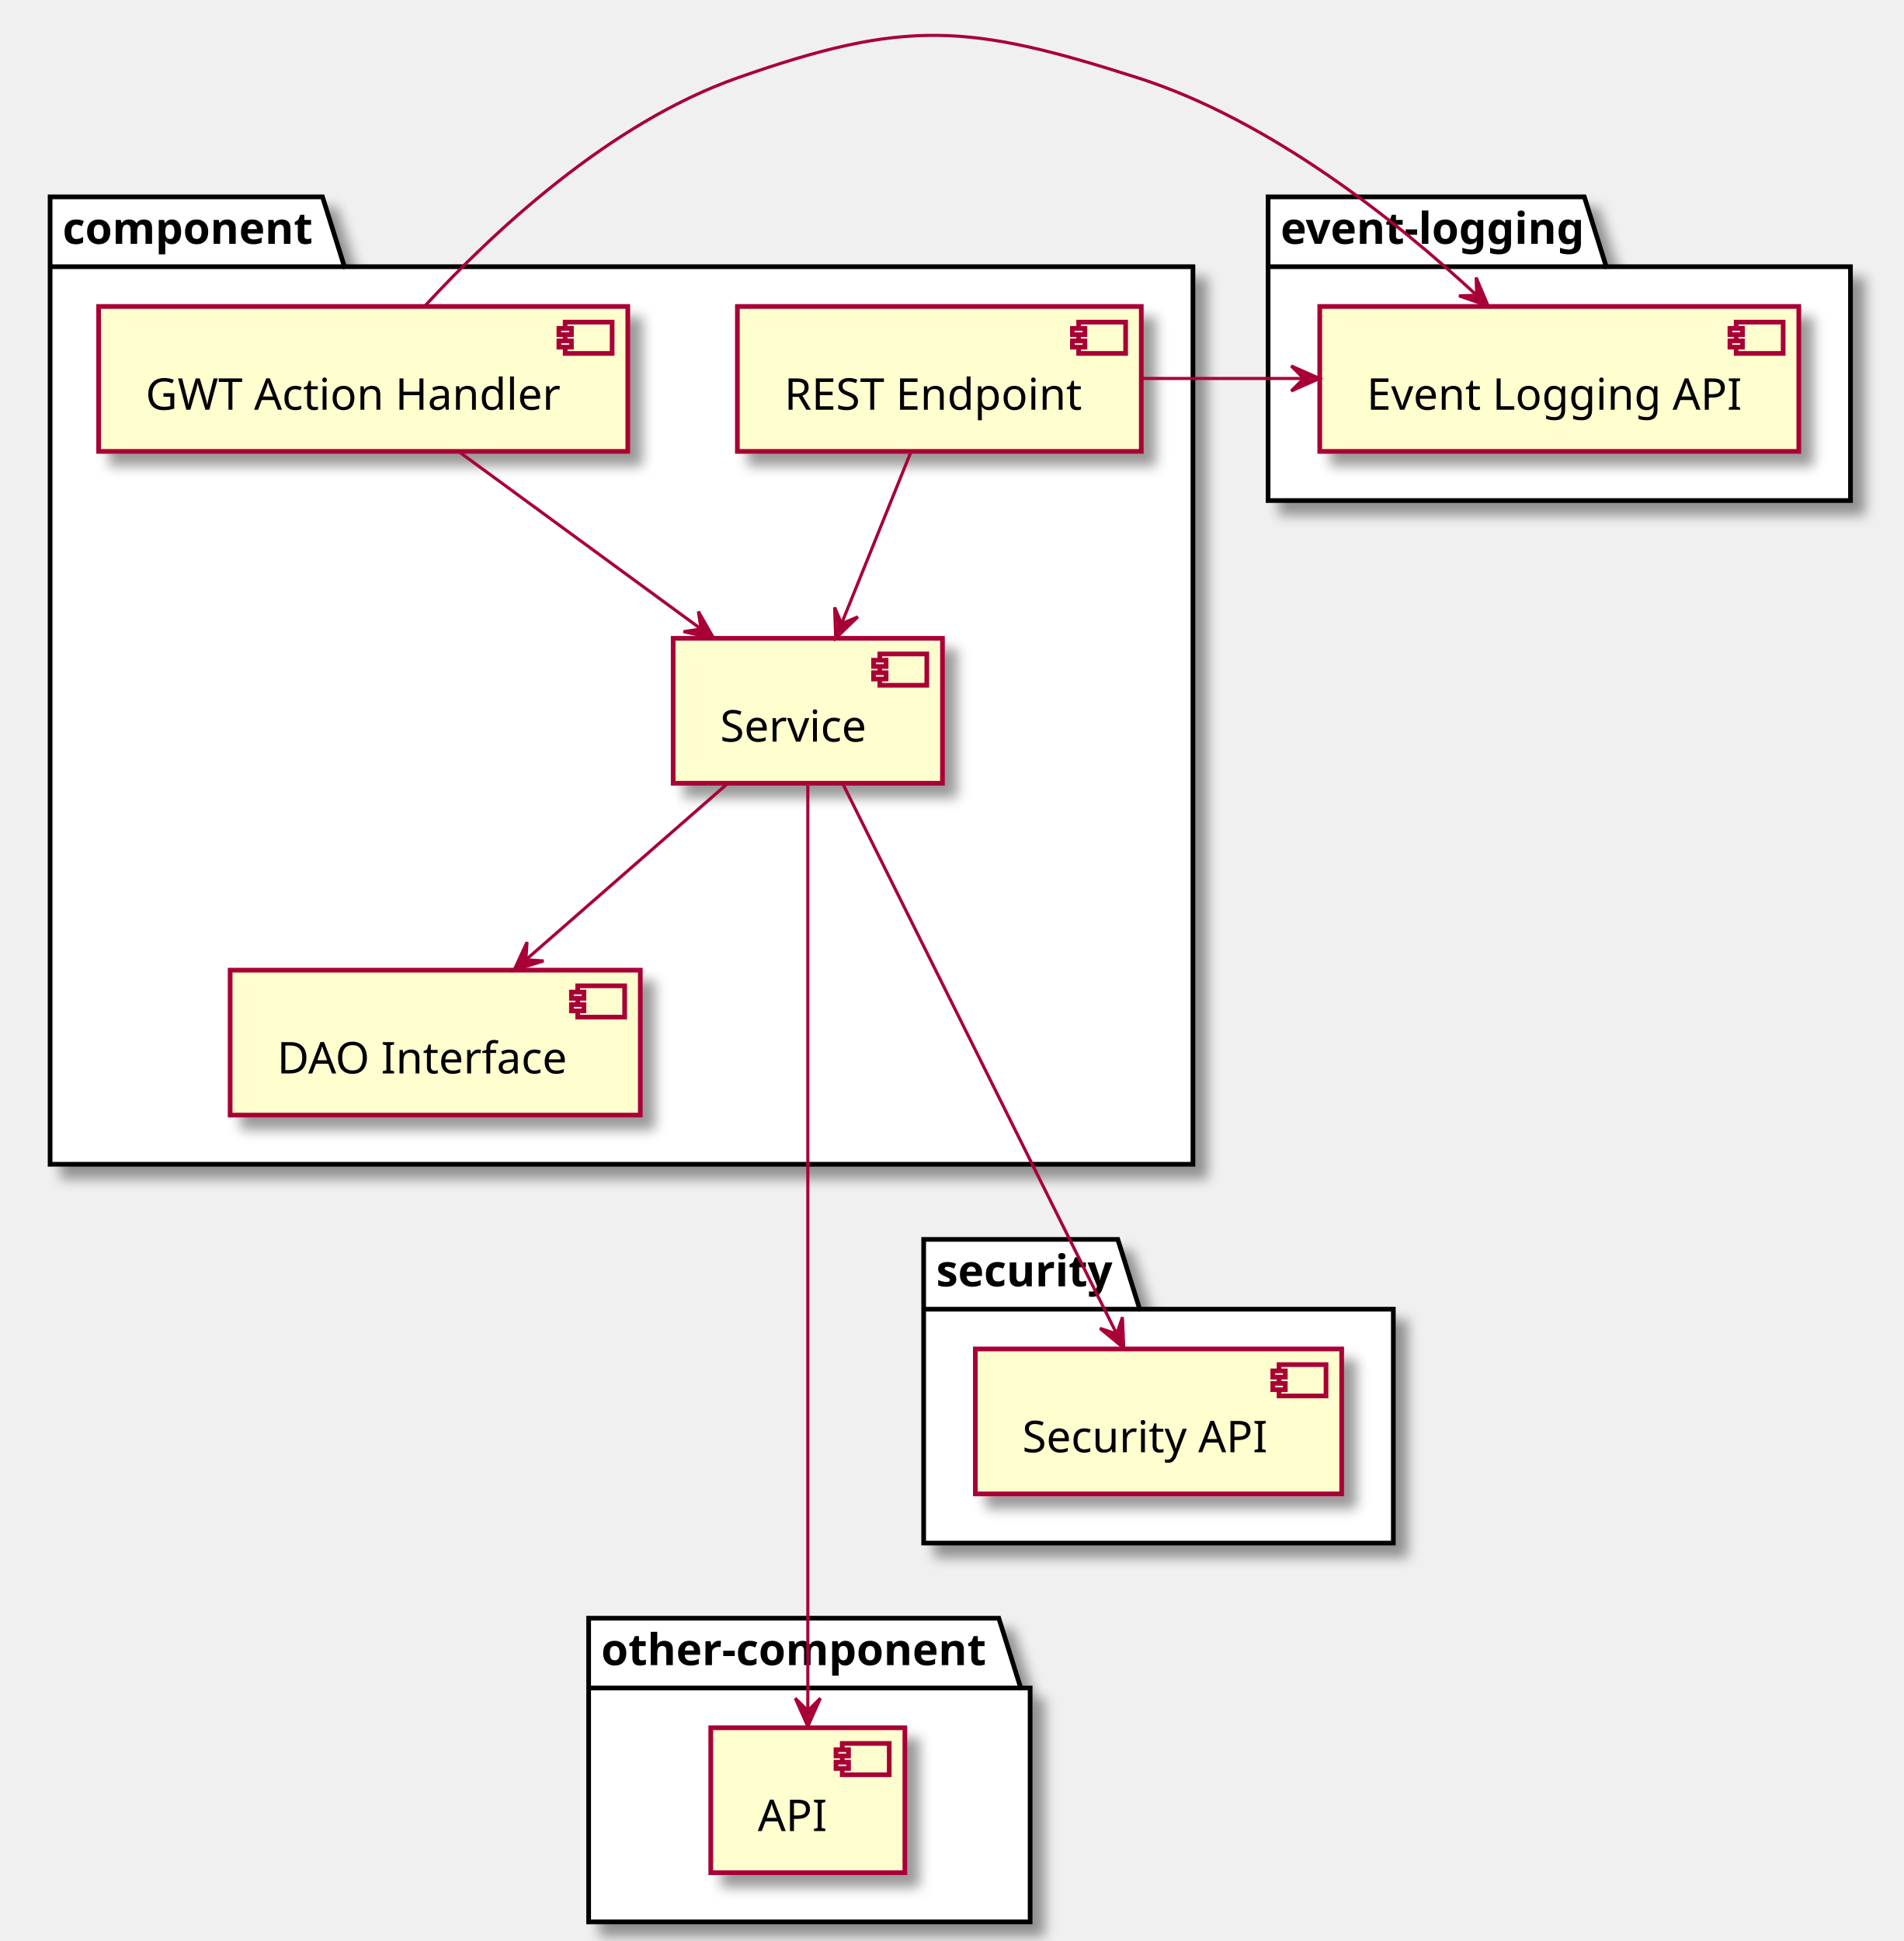
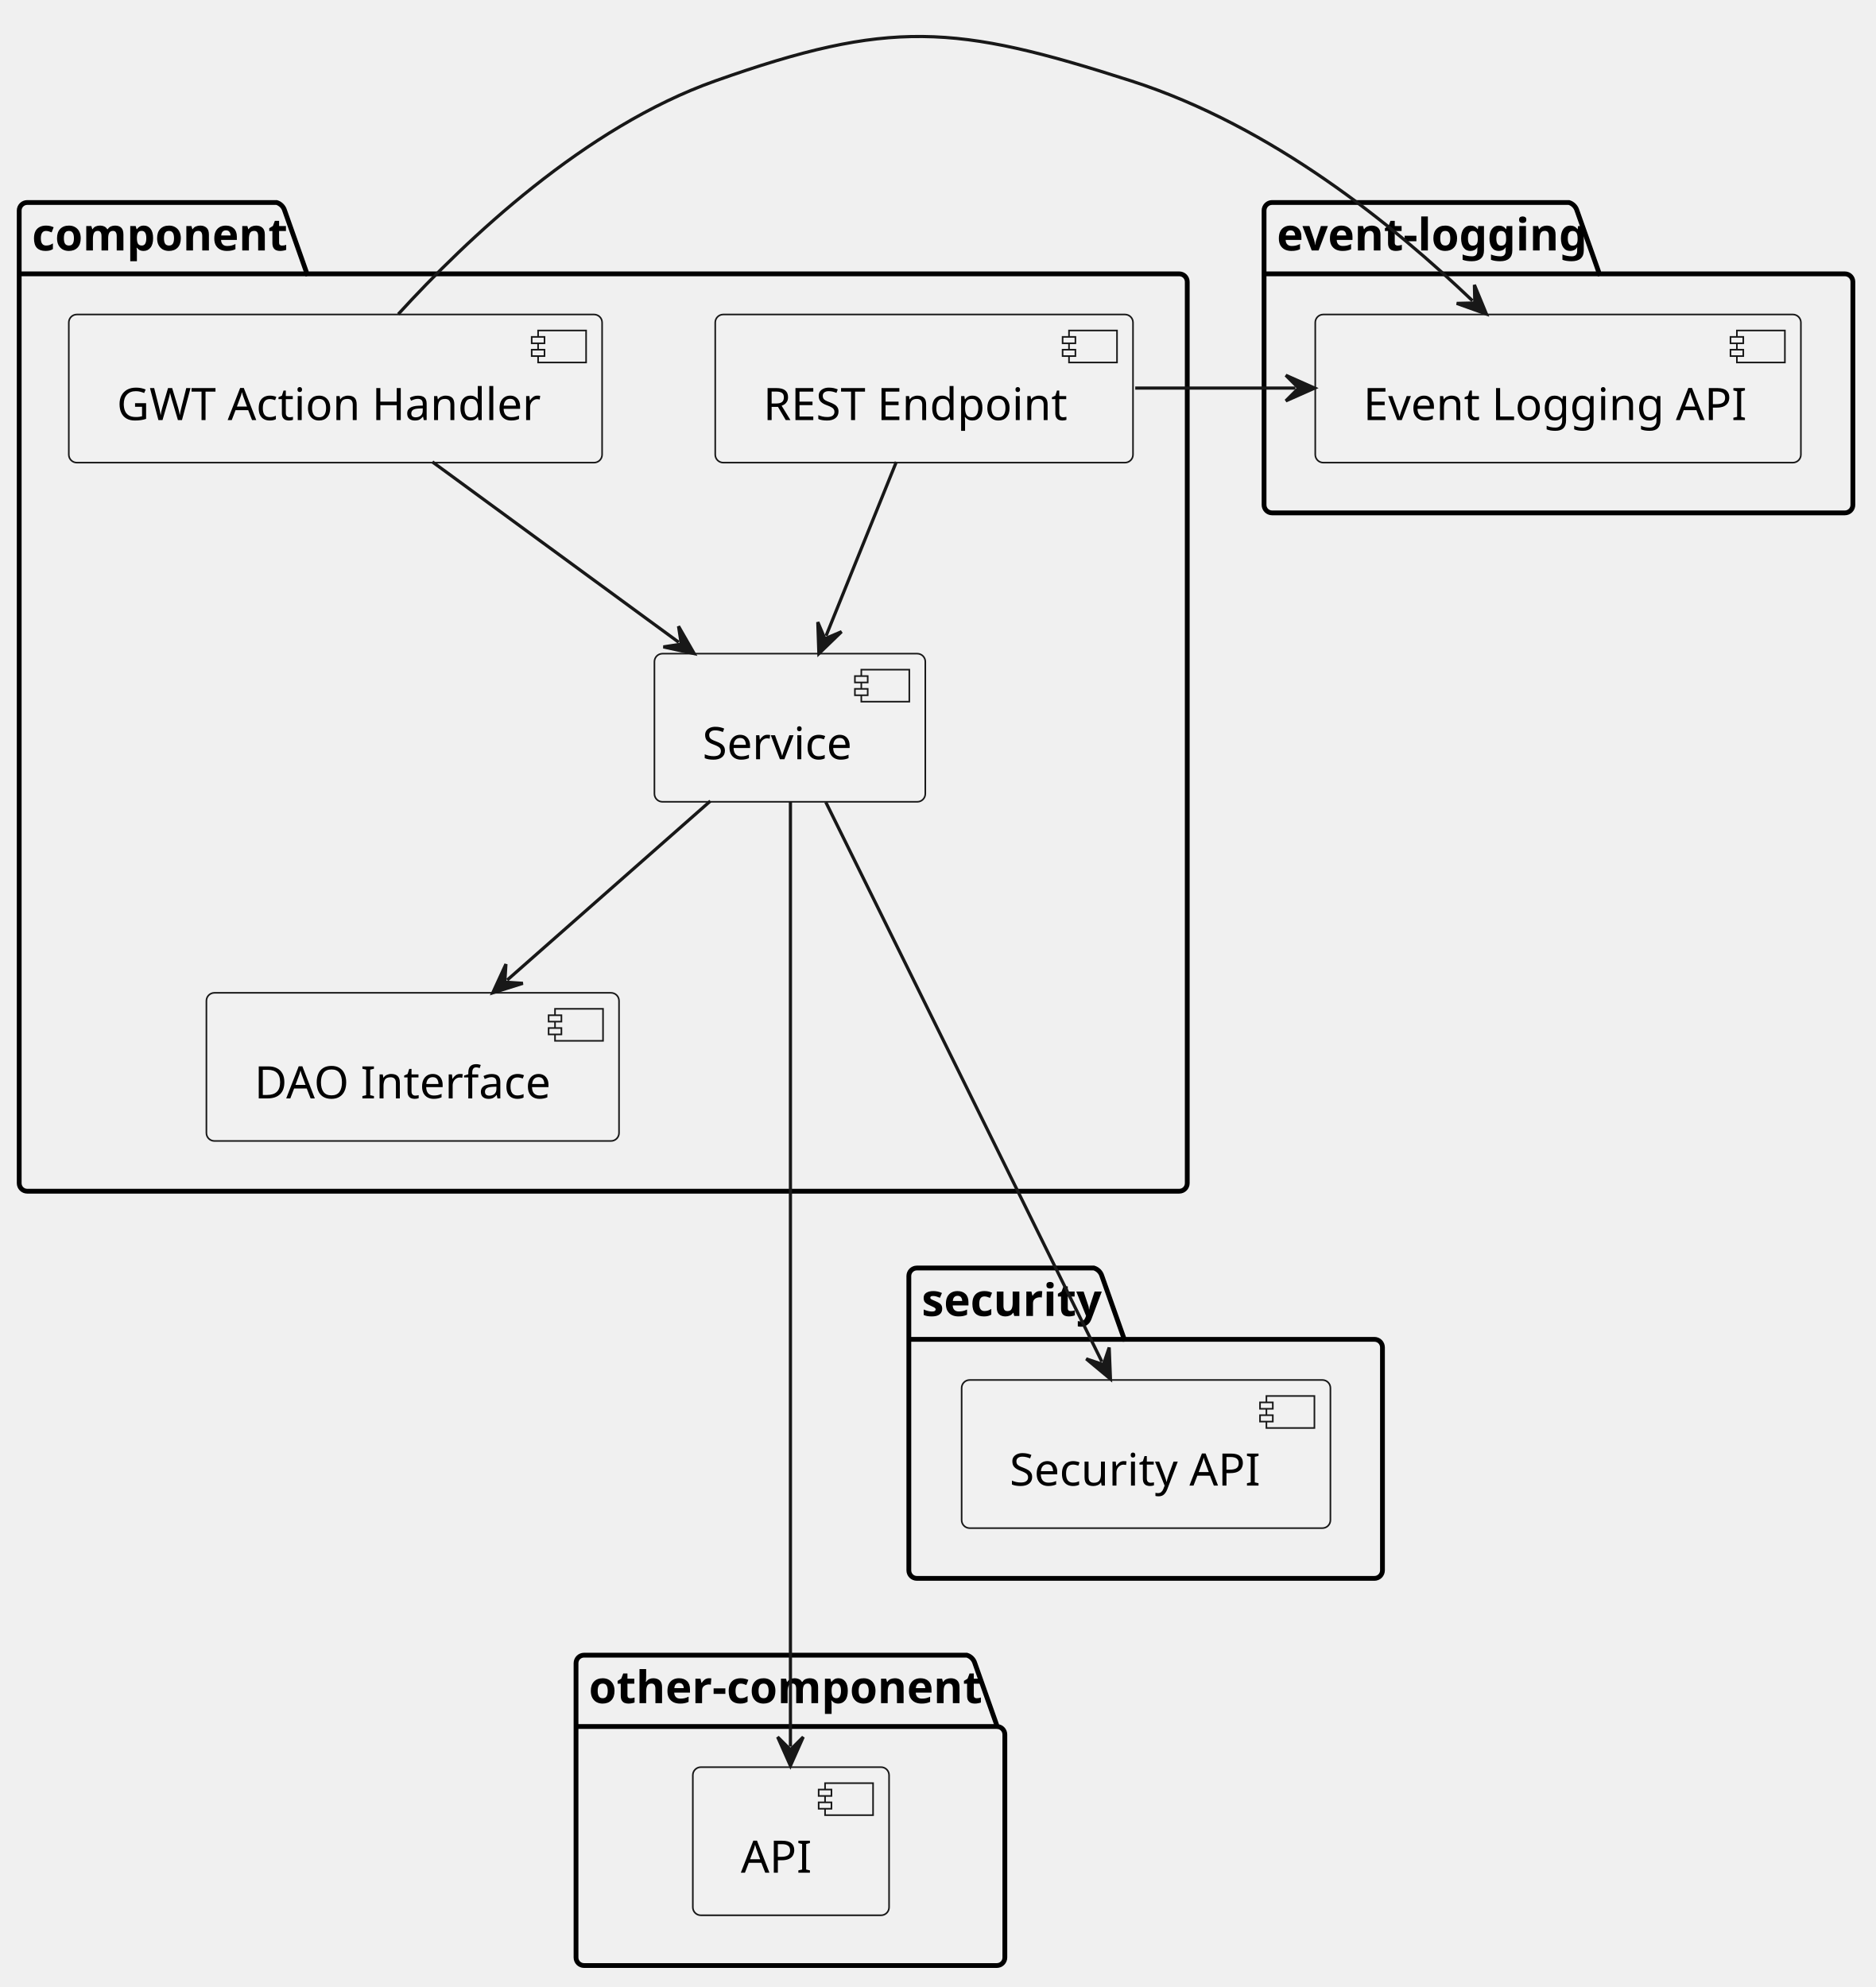
- <svg xmlns="http://www.w3.org/2000/svg" contentScriptType="application/ecmascript" contentStyleType="text/css" height="620px" preserveAspectRatio="none" style="width:608px;height:620px;" version="1.1" viewBox="0 0 608 620" width="608px" zoomAndPan="magnify">
-   <defs>
-     <filter height="300%" id="f1rkiuahwp2n52" width="300%" x="-1" y="-1">
-       <feGaussianBlur result="blurOut" stdDeviation="2.0" />
-       <feColorMatrix in="blurOut" result="blurOut2" type="matrix" values="0 0 0 0 0 0 0 0 0 0 0 0 0 0 0 0 0 0 .4 0" />
-       <feOffset dx="4.0" dy="4.0" in="blurOut2" result="blurOut3" />
-       <feBlend in="SourceGraphic" in2="blurOut3" mode="normal" />
-     </filter>
-   </defs>
+ <svg xmlns="http://www.w3.org/2000/svg" contentStyleType="text/css" data-diagram-type="DESCRIPTION" height="621px" preserveAspectRatio="none" style="width:586px;height:621px;background:#FFFFFF;" version="1.1" viewBox="0 0 586 621" width="586px" zoomAndPan="magnify">
+   <defs />
  <g>
-     <polygon fill="#FFFFFF" filter="url(#f1rkiuahwp2n52)" points="16,62.89,103,62.89,110,85.187,381,85.187,381,371.89,16,371.89,16,62.89" style="stroke:#000000;stroke-width:1.5;" />
-     <line style="stroke:#000000;stroke-width:1.5;" x1="16" x2="110" y1="85.187" y2="85.187" />
-     <text fill="#000000" font-family="sans-serif" font-size="14" font-weight="bold" lengthAdjust="spacing" textLength="81" x="20" y="77.885">component</text>
-     <polygon fill="#FFFFFF" filter="url(#f1rkiuahwp2n52)" points="188,516.89,319,516.89,326,539.187,329,539.187,329,613.89,188,613.89,188,516.89" style="stroke:#000000;stroke-width:1.5;" />
-     <line style="stroke:#000000;stroke-width:1.5;" x1="188" x2="326" y1="539.187" y2="539.187" />
-     <text fill="#000000" font-family="sans-serif" font-size="14" font-weight="bold" lengthAdjust="spacing" textLength="125" x="192" y="531.885">other-component</text>
-     <polygon fill="#FFFFFF" filter="url(#f1rkiuahwp2n52)" points="295,395.89,357,395.89,364,418.187,445,418.187,445,492.89,295,492.89,295,395.89" style="stroke:#000000;stroke-width:1.5;" />
-     <line style="stroke:#000000;stroke-width:1.5;" x1="295" x2="364" y1="418.187" y2="418.187" />
-     <text fill="#000000" font-family="sans-serif" font-size="14" font-weight="bold" lengthAdjust="spacing" textLength="56" x="299" y="410.885">security</text>
-     <polygon fill="#FFFFFF" filter="url(#f1rkiuahwp2n52)" points="405,62.89,506,62.89,513,85.187,591,85.187,591,159.89,405,159.89,405,62.89" style="stroke:#000000;stroke-width:1.5;" />
-     <line style="stroke:#000000;stroke-width:1.5;" x1="405" x2="513" y1="85.187" y2="85.187" />
-     <text fill="#000000" font-family="sans-serif" font-size="14" font-weight="bold" lengthAdjust="spacing" textLength="95" x="409" y="77.885">event-logging</text>
-     <rect fill="#FEFECE" filter="url(#f1rkiuahwp2n52)" height="46.297" style="stroke:#A80036;stroke-width:1.5;" width="129" x="235.5" y="97.89" />
-     <rect fill="#FEFECE" height="10" style="stroke:#A80036;stroke-width:1.5;" width="15" x="344.5" y="102.89" />
-     <rect fill="#FEFECE" height="2" style="stroke:#A80036;stroke-width:1.5;" width="4" x="342.5" y="104.89" />
-     <rect fill="#FEFECE" height="2" style="stroke:#A80036;stroke-width:1.5;" width="4" x="342.5" y="108.89" />
-     <text fill="#000000" font-family="sans-serif" font-size="14" lengthAdjust="spacing" textLength="89" x="250.5" y="130.885">REST Endpoint</text>
-     <rect fill="#FEFECE" filter="url(#f1rkiuahwp2n52)" height="46.297" style="stroke:#A80036;stroke-width:1.5;" width="169" x="31.5" y="97.89" />
-     <rect fill="#FEFECE" height="10" style="stroke:#A80036;stroke-width:1.5;" width="15" x="180.5" y="102.89" />
-     <rect fill="#FEFECE" height="2" style="stroke:#A80036;stroke-width:1.5;" width="4" x="178.5" y="104.89" />
-     <rect fill="#FEFECE" height="2" style="stroke:#A80036;stroke-width:1.5;" width="4" x="178.5" y="108.89" />
-     <text fill="#000000" font-family="sans-serif" font-size="14" lengthAdjust="spacing" textLength="129" x="46.5" y="130.885">GWT Action Handler</text>
-     <rect fill="#FEFECE" filter="url(#f1rkiuahwp2n52)" height="46.297" style="stroke:#A80036;stroke-width:1.5;" width="86" x="215" y="203.89" />
-     <rect fill="#FEFECE" height="10" style="stroke:#A80036;stroke-width:1.5;" width="15" x="281" y="208.89" />
-     <rect fill="#FEFECE" height="2" style="stroke:#A80036;stroke-width:1.5;" width="4" x="279" y="210.89" />
-     <rect fill="#FEFECE" height="2" style="stroke:#A80036;stroke-width:1.5;" width="4" x="279" y="214.89" />
-     <text fill="#000000" font-family="sans-serif" font-size="14" lengthAdjust="spacing" textLength="46" x="230" y="236.885">Service</text>
-     <rect fill="#FEFECE" filter="url(#f1rkiuahwp2n52)" height="46.297" style="stroke:#A80036;stroke-width:1.5;" width="131" x="73.5" y="309.89" />
-     <rect fill="#FEFECE" height="10" style="stroke:#A80036;stroke-width:1.5;" width="15" x="184.5" y="314.89" />
-     <rect fill="#FEFECE" height="2" style="stroke:#A80036;stroke-width:1.5;" width="4" x="182.5" y="316.89" />
-     <rect fill="#FEFECE" height="2" style="stroke:#A80036;stroke-width:1.5;" width="4" x="182.5" y="320.89" />
-     <text fill="#000000" font-family="sans-serif" font-size="14" lengthAdjust="spacing" textLength="91" x="88.5" y="342.885">DAO Interface</text>
-     <rect fill="#FEFECE" filter="url(#f1rkiuahwp2n52)" height="46.297" style="stroke:#A80036;stroke-width:1.5;" width="62" x="227" y="551.89" />
-     <rect fill="#FEFECE" height="10" style="stroke:#A80036;stroke-width:1.5;" width="15" x="269" y="556.89" />
-     <rect fill="#FEFECE" height="2" style="stroke:#A80036;stroke-width:1.5;" width="4" x="267" y="558.89" />
-     <rect fill="#FEFECE" height="2" style="stroke:#A80036;stroke-width:1.5;" width="4" x="267" y="562.89" />
-     <text fill="#000000" font-family="sans-serif" font-size="14" lengthAdjust="spacing" textLength="22" x="242" y="584.885">API</text>
-     <rect fill="#FEFECE" filter="url(#f1rkiuahwp2n52)" height="46.297" style="stroke:#A80036;stroke-width:1.5;" width="117" x="311.5" y="430.89" />
-     <rect fill="#FEFECE" height="10" style="stroke:#A80036;stroke-width:1.5;" width="15" x="408.5" y="435.89" />
-     <rect fill="#FEFECE" height="2" style="stroke:#A80036;stroke-width:1.5;" width="4" x="406.5" y="437.89" />
-     <rect fill="#FEFECE" height="2" style="stroke:#A80036;stroke-width:1.5;" width="4" x="406.5" y="441.89" />
-     <text fill="#000000" font-family="sans-serif" font-size="14" lengthAdjust="spacing" textLength="77" x="326.5" y="463.885">Security API</text>
-     <rect fill="#FEFECE" filter="url(#f1rkiuahwp2n52)" height="46.297" style="stroke:#A80036;stroke-width:1.5;" width="153" x="421.5" y="97.89" />
-     <rect fill="#FEFECE" height="10" style="stroke:#A80036;stroke-width:1.5;" width="15" x="554.5" y="102.89" />
-     <rect fill="#FEFECE" height="2" style="stroke:#A80036;stroke-width:1.5;" width="4" x="552.5" y="104.89" />
-     <rect fill="#FEFECE" height="2" style="stroke:#A80036;stroke-width:1.5;" width="4" x="552.5" y="108.89" />
-     <text fill="#000000" font-family="sans-serif" font-size="14" lengthAdjust="spacing" textLength="113" x="436.5" y="130.885">Event Logging API</text>
-     <path d="M258,250.06 C258,310.7 258,479.23 258,546.07 " fill="none" id="Service-to-API" style="stroke:#A80036;stroke-width:1.0;" />
-     <polygon fill="#A80036" points="258,551.46,262,542.46,258,546.46,254,542.46,258,551.46" style="stroke:#A80036;stroke-width:1.0;" />
-     <path d="M291.09,143.95 C284.58,160.08 275.71,182.04 268.79,199.17 " fill="none" id="REST Endpoint-to-Service" style="stroke:#A80036;stroke-width:1.0;" />
-     <polygon fill="#A80036" points="266.89,203.87,273.983,197.037,268.772,199.238,266.571,194.026,266.89,203.87" style="stroke:#A80036;stroke-width:1.0;" />
-     <path d="M364.58,120.89 C381.74,120.89 398.9,120.89 416.06,120.89 " fill="none" id="REST Endpoint-to-Event Logging API" style="stroke:#A80036;stroke-width:1.0;" />
-     <polygon fill="#A80036" points="421.39,120.89,412.39,116.89,416.39,120.89,412.39,124.89,421.39,120.89" style="stroke:#A80036;stroke-width:1.0;" />
-     <path d="M146.11,143.95 C168.89,160.63 200.19,183.55 223.89,200.91 " fill="none" id="GWT Action Handler-to-Service" style="stroke:#A80036;stroke-width:1.0;" />
-     <polygon fill="#A80036" points="227.93,203.87,223.042,195.32,223.899,200.911,218.308,201.769,227.93,203.87" style="stroke:#A80036;stroke-width:1.0;" />
-     <path d="M135.65,97.79 C157.32,74.27 194.58,39.29 235.5,24.89 C289.16,6 309.32,7.54 363.5,24.89 C405.77,38.43 446.08,70.67 471.35,94.06 " fill="none" id="GWT Action Handler-to-Event Logging API" style="stroke:#A80036;stroke-width:1.0;" />
-     <polygon fill="#A80036" points="475.28,97.73,471.449,88.657,471.632,94.311,465.978,94.494,475.28,97.73" style="stroke:#A80036;stroke-width:1.0;" />
-     <path d="M269.15,250.29 C289.86,291.9 334.2,380.97 356.54,425.86 " fill="none" id="Service-to-Security API" style="stroke:#A80036;stroke-width:1.0;" />
-     <polygon fill="#A80036" points="358.9,430.58,358.478,420.74,356.675,426.102,351.313,424.3,358.9,430.58" style="stroke:#A80036;stroke-width:1.0;" />
-     <path d="M232.76,249.95 C213.83,266.49 187.88,289.17 168.07,306.48 " fill="none" id="Service-to-DAO Interface" style="stroke:#A80036;stroke-width:1.0;" />
-     <polygon fill="#A80036" points="164.2,309.87,173.602,306.936,167.957,306.57,168.322,300.925,164.2,309.87" style="stroke:#A80036;stroke-width:1.0;" />
+     <g class="cluster" data-qualified-name="component" data-source-line="2" id="ent0002">
+       <path d="M8.5,63.29 L86.445,63.29 A3.75,3.75 0 0 1 88.945,65.79 L95.945,85.587 L368.5,85.587 A2.5,2.5 0 0 1 371,88.087 L371,369.79 A2.5,2.5 0 0 1 368.5,372.29 L8.5,372.29 A2.5,2.5 0 0 1 6,369.79 L6,65.79 A2.5,2.5 0 0 1 8.5,63.29" fill="none" style="stroke:#000000;stroke-width:1.5;" />
+       <line style="stroke:#000000;stroke-width:1.5;" x1="6" x2="95.945" y1="85.587" y2="85.587" />
+       <text fill="#000000" font-family="sans-serif" font-size="14" font-weight="bold" lengthAdjust="spacing" textLength="76.945" x="10" y="78.285">component</text>
+     </g>
+     <g class="cluster" data-qualified-name="other-component" data-source-line="9" id="ent0007">
+       <path d="M182.5,517.29 L302.124,517.29 A3.75,3.75 0 0 1 304.624,519.79 L311.624,539.587 L311.5,539.587 A2.5,2.5 0 0 1 314,542.087 L314,611.79 A2.5,2.5 0 0 1 311.5,614.29 L182.5,614.29 A2.5,2.5 0 0 1 180,611.79 L180,519.79 A2.5,2.5 0 0 1 182.5,517.29" fill="none" style="stroke:#000000;stroke-width:1.5;" />
+       <line style="stroke:#000000;stroke-width:1.5;" x1="180" x2="311.624" y1="539.587" y2="539.587" />
+       <text fill="#000000" font-family="sans-serif" font-size="14" font-weight="bold" lengthAdjust="spacing" textLength="118.624" x="184" y="532.285">other-component</text>
+     </g>
+     <g class="cluster" data-qualified-name="security" data-source-line="13" id="ent0009">
+       <path d="M286.5,396.29 L341.825,396.29 A3.75,3.75 0 0 1 344.325,398.79 L351.325,418.587 L429.5,418.587 A2.5,2.5 0 0 1 432,421.087 L432,490.79 A2.5,2.5 0 0 1 429.5,493.29 L286.5,493.29 A2.5,2.5 0 0 1 284,490.79 L284,398.79 A2.5,2.5 0 0 1 286.5,396.29" fill="none" style="stroke:#000000;stroke-width:1.5;" />
+       <line style="stroke:#000000;stroke-width:1.5;" x1="284" x2="351.325" y1="418.587" y2="418.587" />
+       <text fill="#000000" font-family="sans-serif" font-size="14" font-weight="bold" lengthAdjust="spacing" textLength="54.325" x="288" y="411.285">security</text>
+     </g>
+     <g class="cluster" data-qualified-name="event-logging" data-source-line="17" id="ent0011">
+       <path d="M397.5,63.29 L490.279,63.29 A3.75,3.75 0 0 1 492.779,65.79 L499.779,85.587 L576.5,85.587 A2.5,2.5 0 0 1 579,88.087 L579,157.79 A2.5,2.5 0 0 1 576.5,160.29 L397.5,160.29 A2.5,2.5 0 0 1 395,157.79 L395,65.79 A2.5,2.5 0 0 1 397.5,63.29" fill="none" style="stroke:#000000;stroke-width:1.5;" />
+       <line style="stroke:#000000;stroke-width:1.5;" x1="395" x2="499.779" y1="85.587" y2="85.587" />
+       <text fill="#000000" font-family="sans-serif" font-size="14" font-weight="bold" lengthAdjust="spacing" textLength="91.779" x="399" y="78.285">event-logging</text>
+     </g>
+     <g class="entity" data-qualified-name="component.REST Endpoint" data-source-line="3" id="ent0003">
+       <rect fill="#F1F1F1" height="46.297" rx="2.5" ry="2.5" style="stroke:#181818;stroke-width:0.5;" width="130.549" x="223.5" y="98.29" />
+       <rect fill="#F1F1F1" height="10" style="stroke:#181818;stroke-width:0.5;" width="15" x="334.049" y="103.29" />
+       <rect fill="#F1F1F1" height="2" style="stroke:#181818;stroke-width:0.5;" width="4" x="332.049" y="105.29" />
+       <rect fill="#F1F1F1" height="2" style="stroke:#181818;stroke-width:0.5;" width="4" x="332.049" y="109.29" />
+       <text fill="#000000" font-family="sans-serif" font-size="14" lengthAdjust="spacing" textLength="90.549" x="238.5" y="131.285">REST Endpoint</text>
+     </g>
+     <g class="entity" data-qualified-name="component.GWT Action Handler" data-source-line="4" id="ent0004">
+       <rect fill="#F1F1F1" height="46.297" rx="2.5" ry="2.5" style="stroke:#181818;stroke-width:0.5;" width="166.649" x="21.5" y="98.29" />
+       <rect fill="#F1F1F1" height="10" style="stroke:#181818;stroke-width:0.5;" width="15" x="168.149" y="103.29" />
+       <rect fill="#F1F1F1" height="2" style="stroke:#181818;stroke-width:0.5;" width="4" x="166.149" y="105.29" />
+       <rect fill="#F1F1F1" height="2" style="stroke:#181818;stroke-width:0.5;" width="4" x="166.149" y="109.29" />
+       <text fill="#000000" font-family="sans-serif" font-size="14" lengthAdjust="spacing" textLength="126.649" x="36.5" y="131.285">GWT Action Handler</text>
+     </g>
+     <g class="entity" data-qualified-name="component.Service" data-source-line="5" id="ent0005">
+       <rect fill="#F1F1F1" height="46.297" rx="2.5" ry="2.5" style="stroke:#181818;stroke-width:0.5;" width="84.645" x="204.5" y="204.29" />
+       <rect fill="#F1F1F1" height="10" style="stroke:#181818;stroke-width:0.5;" width="15" x="269.146" y="209.29" />
+       <rect fill="#F1F1F1" height="2" style="stroke:#181818;stroke-width:0.5;" width="4" x="267.146" y="211.29" />
+       <rect fill="#F1F1F1" height="2" style="stroke:#181818;stroke-width:0.5;" width="4" x="267.146" y="215.29" />
+       <text fill="#000000" font-family="sans-serif" font-size="14" lengthAdjust="spacing" textLength="44.645" x="219.5" y="237.285">Service</text>
+     </g>
+     <g class="entity" data-qualified-name="component.DAO Interface" data-source-line="6" id="ent0006">
+       <rect fill="#F1F1F1" height="46.297" rx="2.5" ry="2.5" style="stroke:#181818;stroke-width:0.5;" width="128.935" x="64.5" y="310.29" />
+       <rect fill="#F1F1F1" height="10" style="stroke:#181818;stroke-width:0.5;" width="15" x="173.435" y="315.29" />
+       <rect fill="#F1F1F1" height="2" style="stroke:#181818;stroke-width:0.5;" width="4" x="171.435" y="317.29" />
+       <rect fill="#F1F1F1" height="2" style="stroke:#181818;stroke-width:0.5;" width="4" x="171.435" y="321.29" />
+       <text fill="#000000" font-family="sans-serif" font-size="14" lengthAdjust="spacing" textLength="88.936" x="79.5" y="343.285">DAO Interface</text>
+     </g>
+     <g class="entity" data-qualified-name="other-component.API" data-source-line="10" id="ent0008">
+       <rect fill="#F1F1F1" height="46.297" rx="2.5" ry="2.5" style="stroke:#181818;stroke-width:0.5;" width="61.321" x="216.5" y="552.29" />
+       <rect fill="#F1F1F1" height="10" style="stroke:#181818;stroke-width:0.5;" width="15" x="257.821" y="557.29" />
+       <rect fill="#F1F1F1" height="2" style="stroke:#181818;stroke-width:0.5;" width="4" x="255.821" y="559.29" />
+       <rect fill="#F1F1F1" height="2" style="stroke:#181818;stroke-width:0.5;" width="4" x="255.821" y="563.29" />
+       <text fill="#000000" font-family="sans-serif" font-size="14" lengthAdjust="spacing" textLength="21.321" x="231.5" y="585.285">API</text>
+     </g>
+     <g class="entity" data-qualified-name="security.Security API" data-source-line="14" id="ent0010">
+       <rect fill="#F1F1F1" height="46.297" rx="2.5" ry="2.5" style="stroke:#181818;stroke-width:0.5;" width="115.236" x="300.5" y="431.29" />
+       <rect fill="#F1F1F1" height="10" style="stroke:#181818;stroke-width:0.5;" width="15" x="395.736" y="436.29" />
+       <rect fill="#F1F1F1" height="2" style="stroke:#181818;stroke-width:0.5;" width="4" x="393.736" y="438.29" />
+       <rect fill="#F1F1F1" height="2" style="stroke:#181818;stroke-width:0.5;" width="4" x="393.736" y="442.29" />
+       <text fill="#000000" font-family="sans-serif" font-size="14" lengthAdjust="spacing" textLength="75.236" x="315.5" y="464.285">Security API</text>
+     </g>
+     <g class="entity" data-qualified-name="event-logging.Event Logging API" data-source-line="18" id="ent0012">
+       <rect fill="#F1F1F1" height="46.297" rx="2.5" ry="2.5" style="stroke:#181818;stroke-width:0.5;" width="151.754" x="411" y="98.29" />
+       <rect fill="#F1F1F1" height="10" style="stroke:#181818;stroke-width:0.5;" width="15" x="542.754" y="103.29" />
+       <rect fill="#F1F1F1" height="2" style="stroke:#181818;stroke-width:0.5;" width="4" x="540.754" y="105.29" />
+       <rect fill="#F1F1F1" height="2" style="stroke:#181818;stroke-width:0.5;" width="4" x="540.754" y="109.29" />
+       <text fill="#000000" font-family="sans-serif" font-size="14" lengthAdjust="spacing" textLength="111.754" x="426" y="131.285">Event Logging API</text>
+     </g>
+     <g class="link" data-entity-1="ent0005" data-entity-2="ent0008" data-link-type="dependency" data-source-line="21" id="lnk13">
+       <path d="M247,250.46 C247,312.81 247,483.19 247,545.86" fill="none" id="Service-to-API" style="stroke:#181818;stroke-width:1;" />
+       <polygon fill="#181818" points="247,551.86,251,542.86,247,546.86,243,542.86,247,551.86" style="stroke:#181818;stroke-width:1;" />
+     </g>
+     <g class="link" data-entity-1="ent0003" data-entity-2="ent0005" data-link-type="dependency" data-source-line="22" id="lnk14">
+       <path d="M280.09,144.35 C272.97,161.99 265.268,181.067 258.138,198.707" fill="none" id="REST Endpoint-to-Service" style="stroke:#181818;stroke-width:1;" />
+       <polygon fill="#181818" points="255.89,204.27,262.971,197.425,257.764,199.634,255.554,194.427,255.89,204.27" style="stroke:#181818;stroke-width:1;" />
+     </g>
+     <g class="link" data-entity-1="ent0003" data-entity-2="ent0012" data-link-type="dependency" data-source-line="23" id="lnk15">
+       <path d="M354.74,121.29 C373.43,121.29 386.11,121.29 404.8,121.29" fill="none" id="REST Endpoint-to-Event Logging API" style="stroke:#181818;stroke-width:1;" />
+       <polygon fill="#181818" points="410.8,121.29,401.8,117.29,405.8,121.29,401.8,125.29,410.8,121.29" style="stroke:#181818;stroke-width:1;" />
+     </g>
+     <g class="link" data-entity-1="ent0004" data-entity-2="ent0005" data-link-type="dependency" data-source-line="24" id="lnk16">
+       <path d="M135.11,144.35 C159.21,161.99 187.999,183.085 212.089,200.725" fill="none" id="GWT Action Handler-to-Service" style="stroke:#181818;stroke-width:1;" />
+       <polygon fill="#181818" points="216.93,204.27,212.032,195.726,212.896,201.316,207.305,202.18,216.93,204.27" style="stroke:#181818;stroke-width:1;" />
+     </g>
+     <g class="link" data-entity-1="ent0004" data-entity-2="ent0012" data-link-type="dependency" data-source-line="25" id="lnk17">
+       <path d="M124.45,98.19 C145.9,74.68 182.82,39.7 223.5,25.29 C277.96,6 298.51,7.57 353.5,25.29 C397.79,39.56 435.46,70.437 460.14,93.997" fill="none" id="GWT Action Handler-to-Event Logging API" style="stroke:#181818;stroke-width:1;" />
+       <polygon fill="#181818" points="464.48,98.14,460.732,89.032,460.863,94.688,455.208,94.819,464.48,98.14" style="stroke:#181818;stroke-width:1;" />
+     </g>
+     <g class="link" data-entity-1="ent0005" data-entity-2="ent0010" data-link-type="dependency" data-source-line="26" id="lnk18">
+       <path d="M258.05,250.69 C279.33,293.81 323.094,382.55 344.344,425.6" fill="none" id="Service-to-Security API" style="stroke:#181818;stroke-width:1;" />
+       <polygon fill="#181818" points="347,430.98,346.603,421.139,344.787,426.497,339.43,424.68,347,430.98" style="stroke:#181818;stroke-width:1;" />
+     </g>
+     <g class="link" data-entity-1="ent0005" data-entity-2="ent0006" data-link-type="dependency" data-source-line="27" id="lnk19">
+       <path d="M221.98,250.35 C201.95,267.99 178.501,288.662 158.491,306.302" fill="none" id="Service-to-DAO Interface" style="stroke:#181818;stroke-width:1;" />
+       <polygon fill="#181818" points="153.99,310.27,163.386,307.319,157.741,306.964,158.096,301.318,153.99,310.27" style="stroke:#181818;stroke-width:1;" />
+     </g>
  </g>
</svg>
